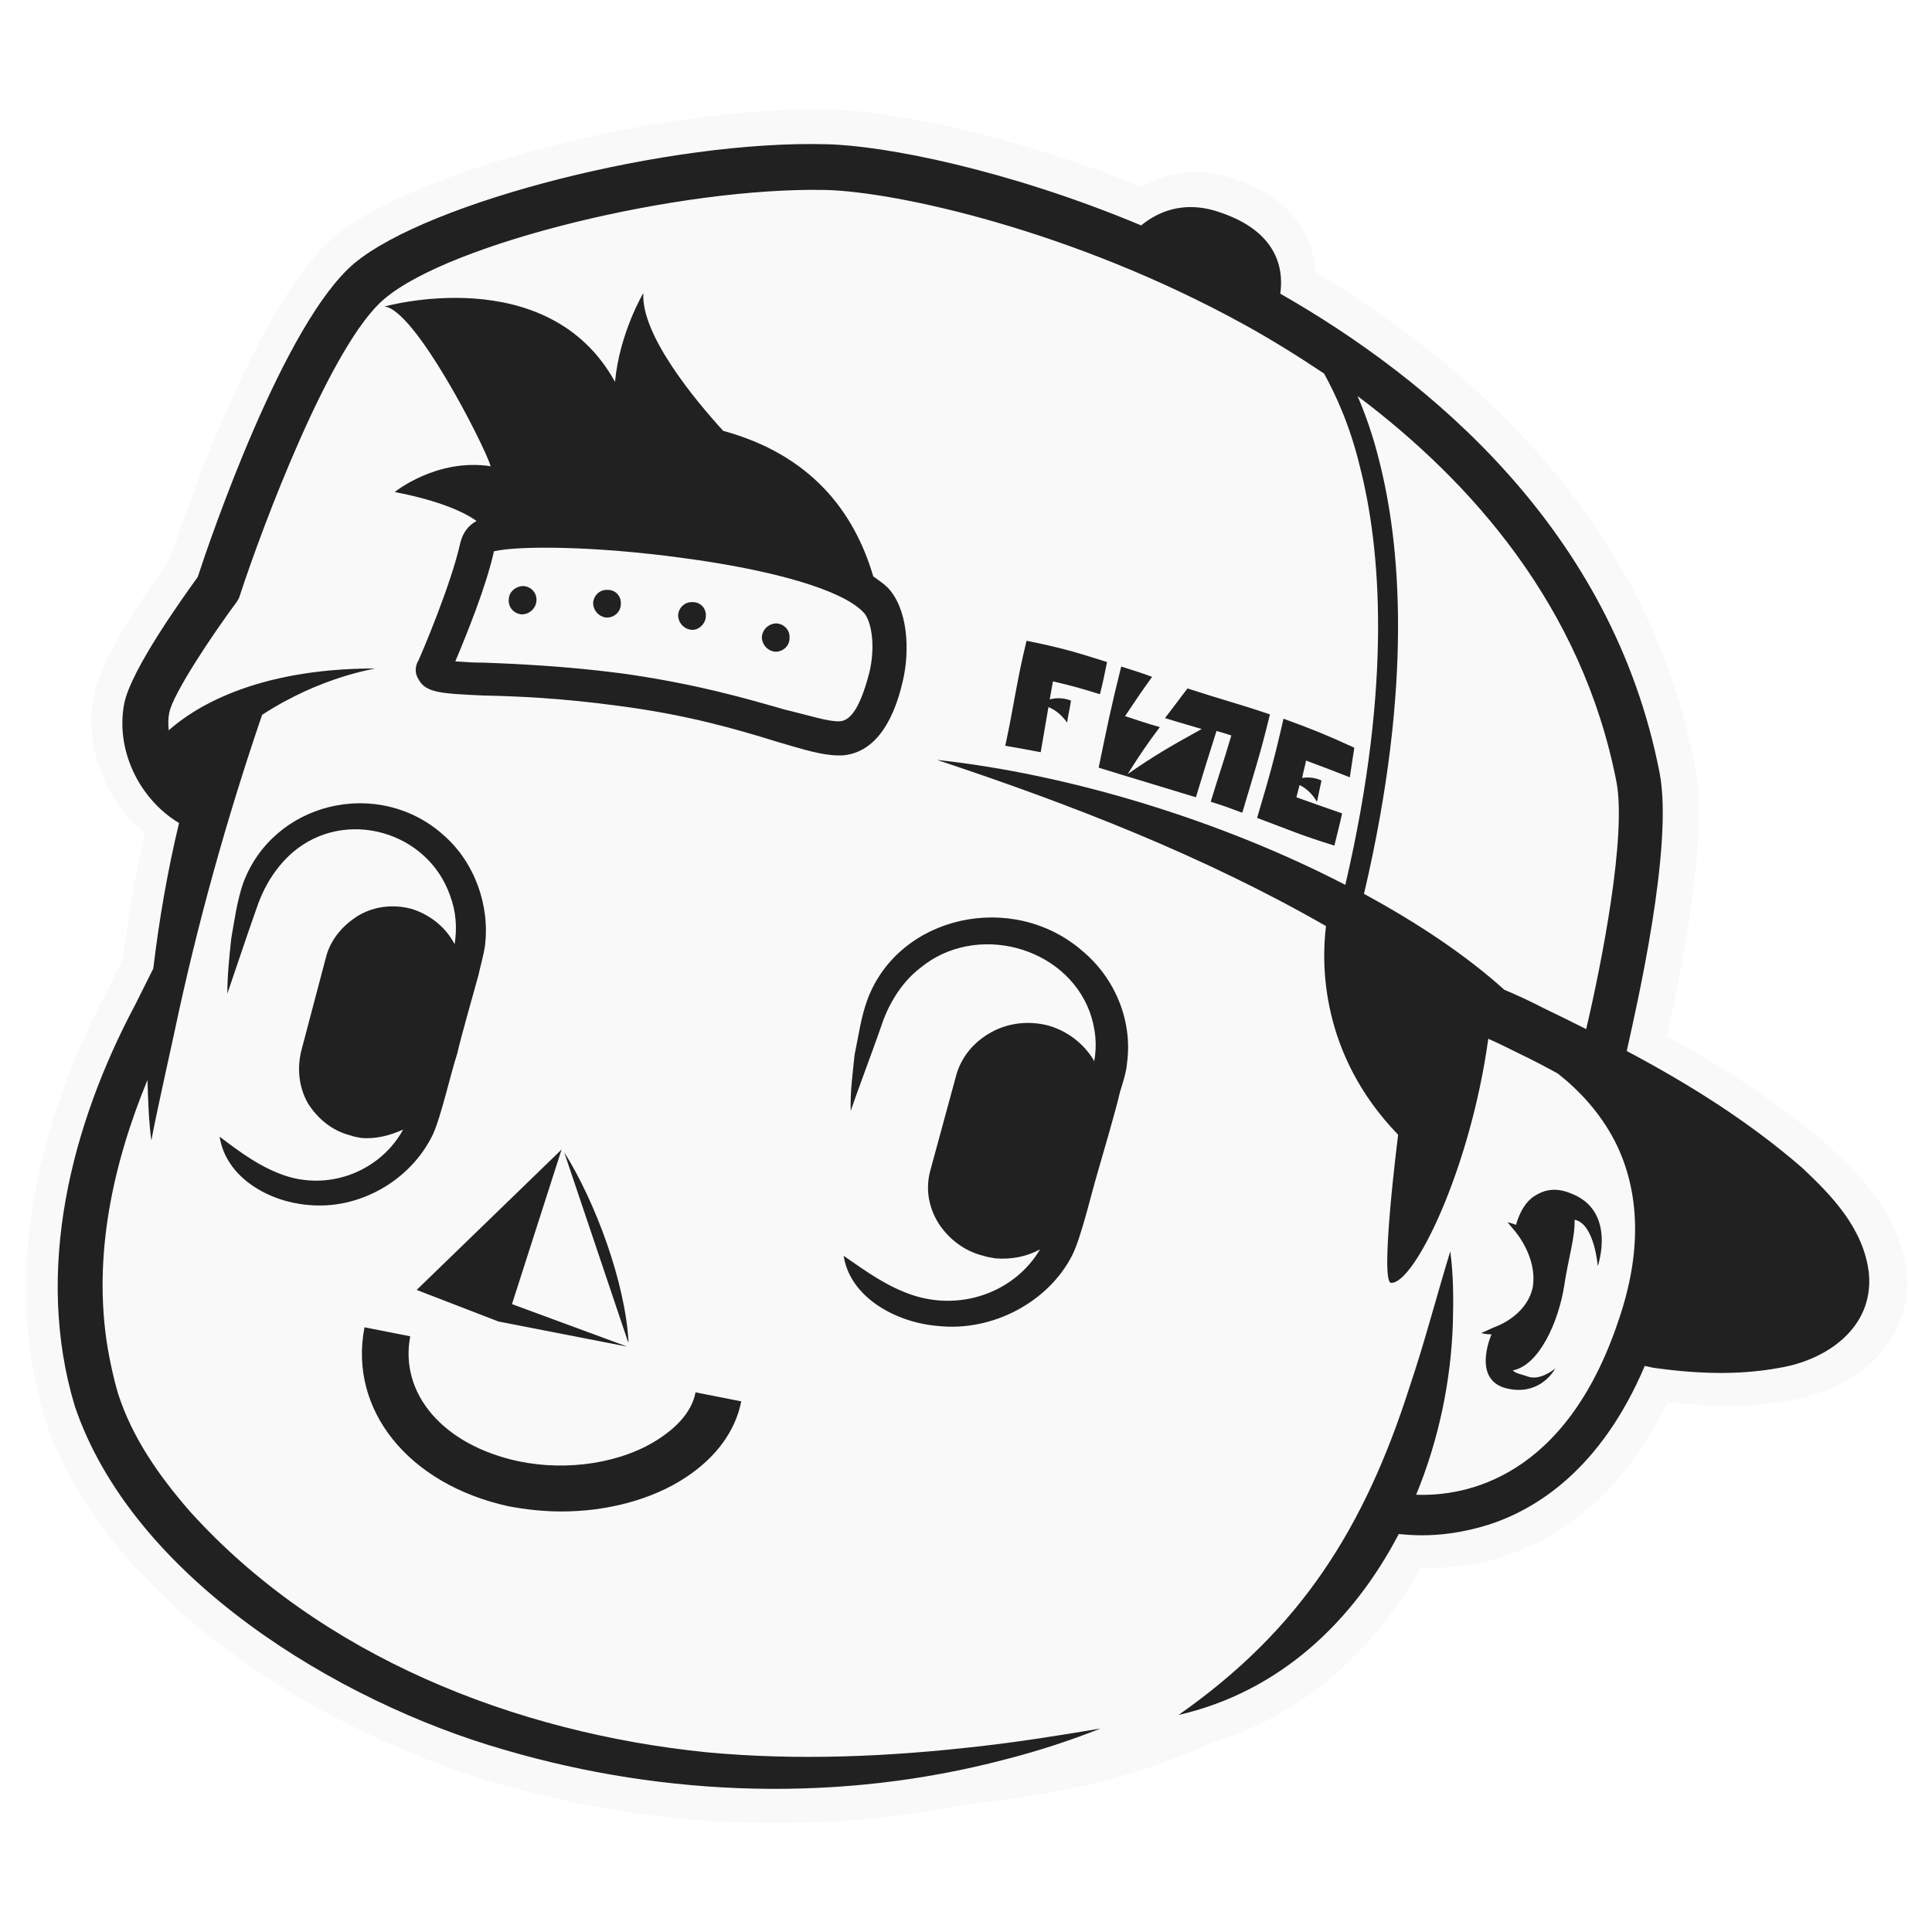
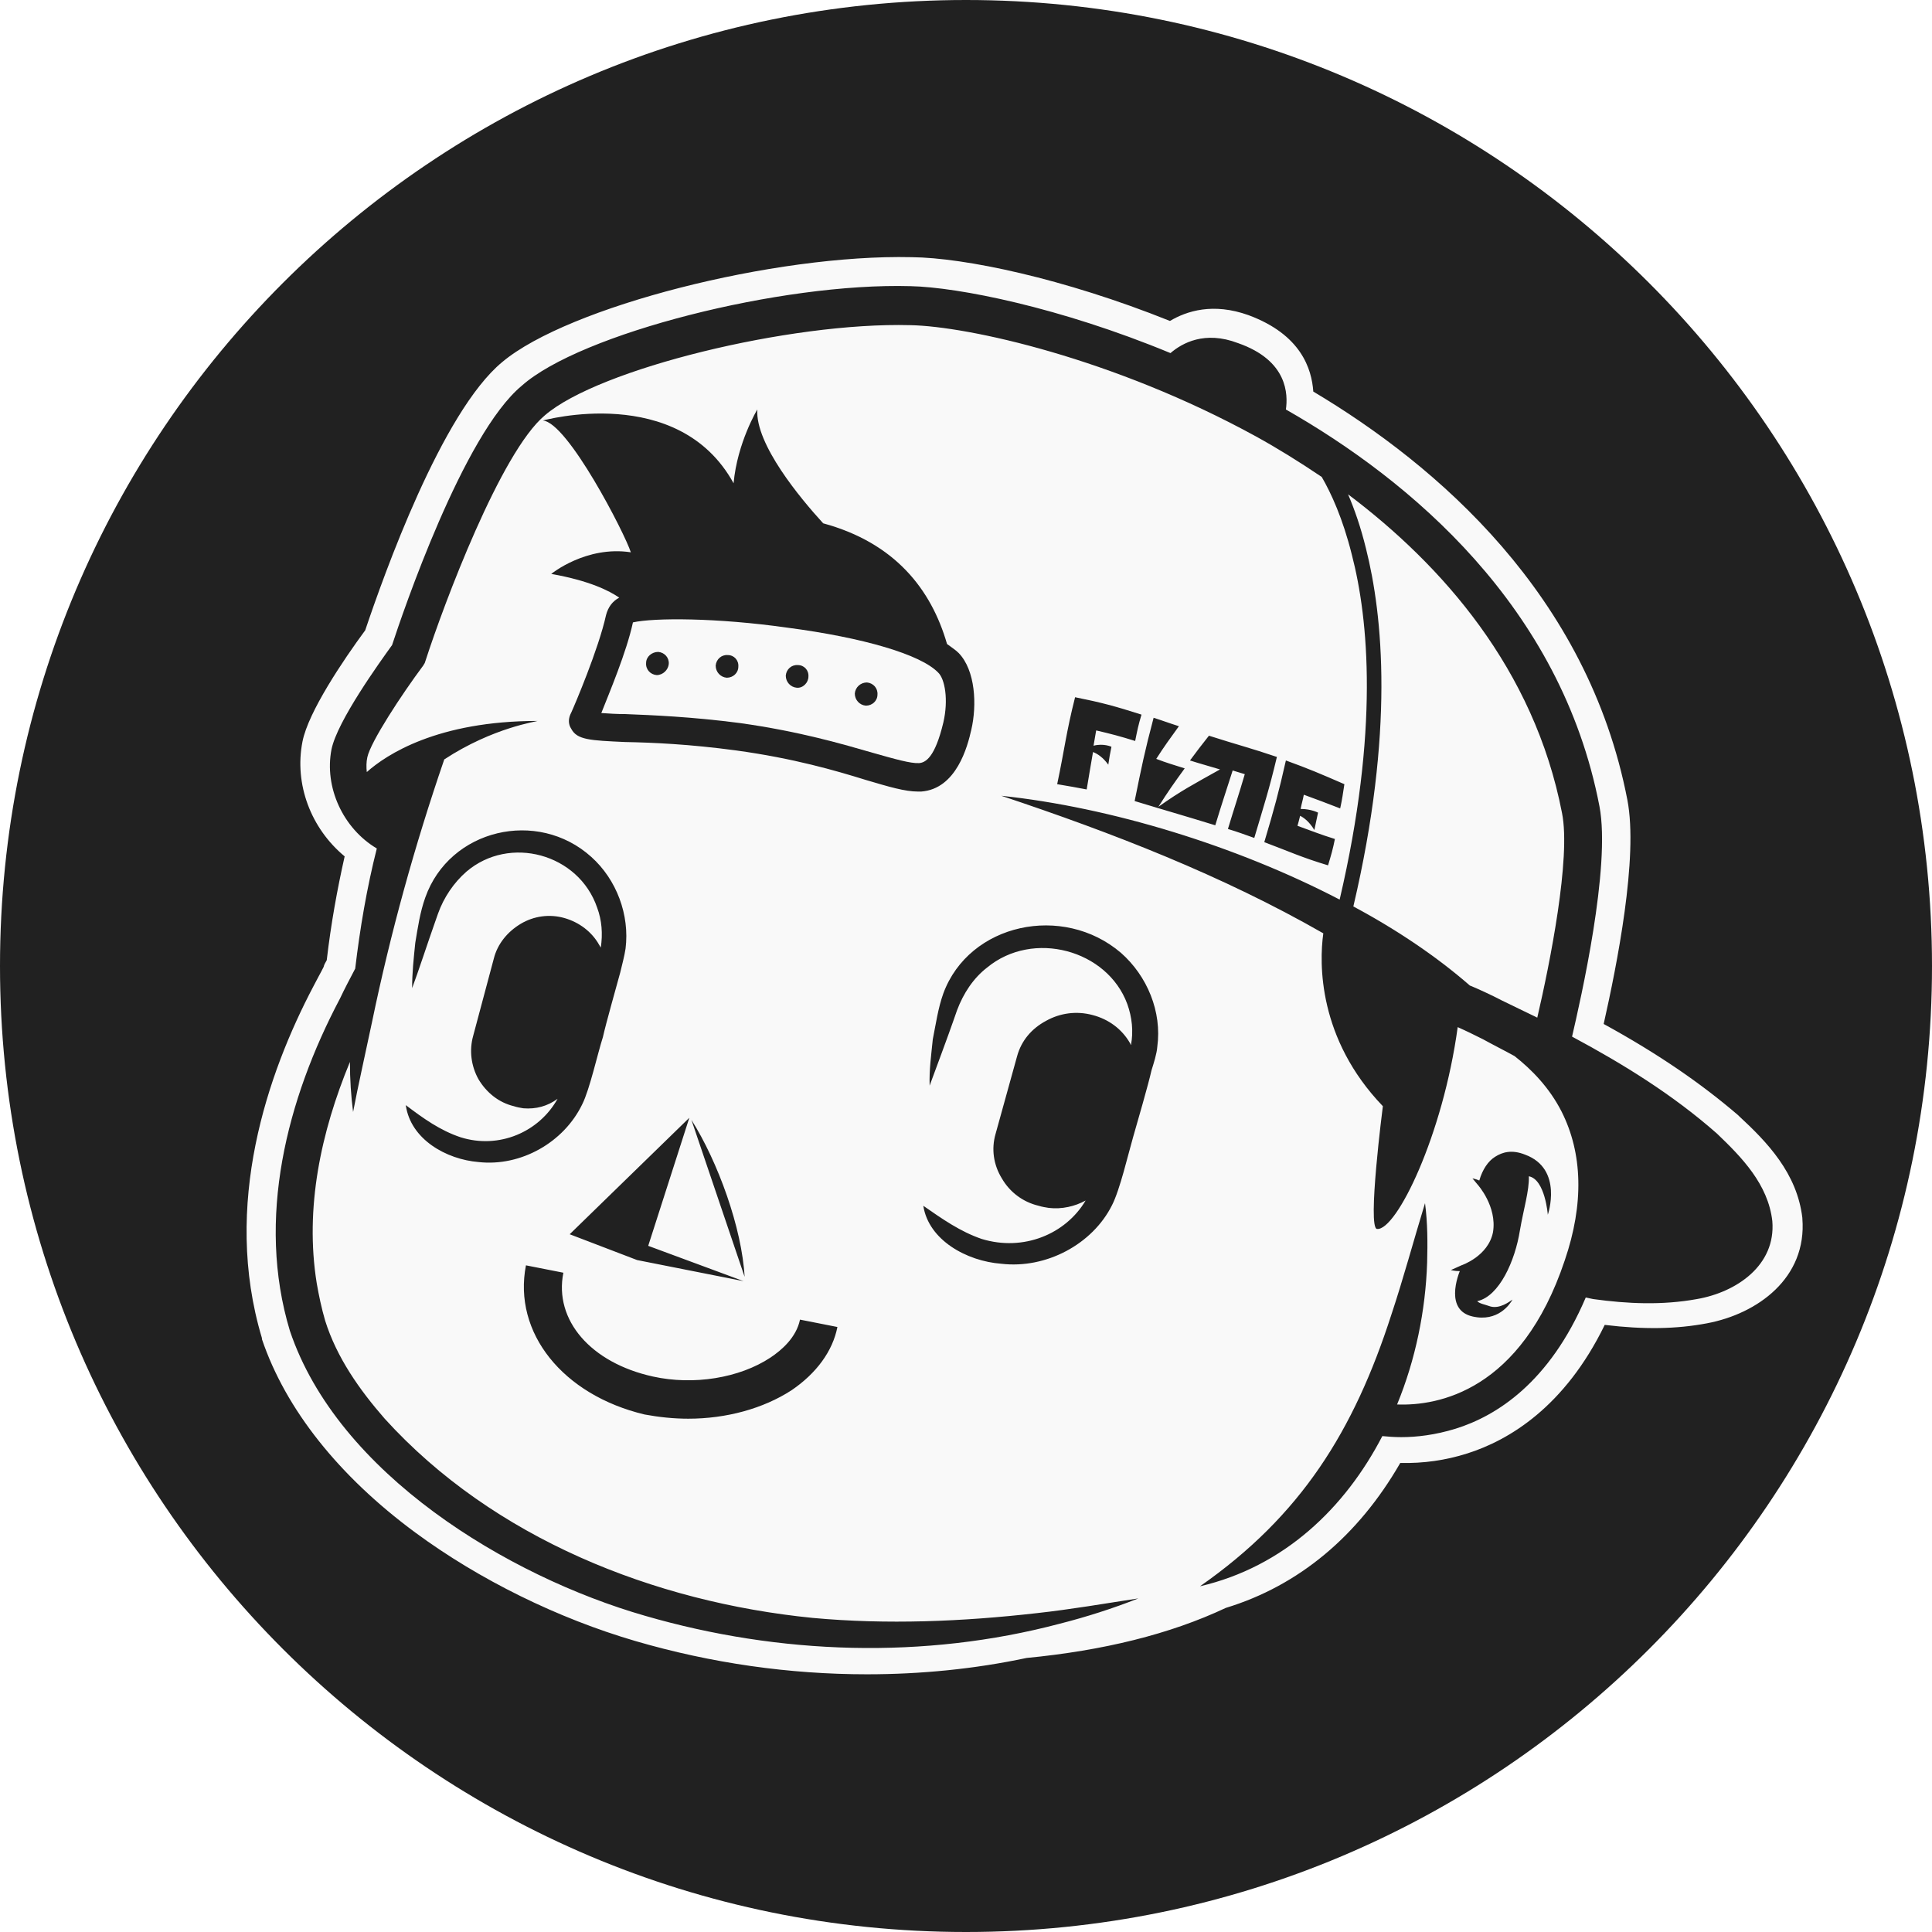
- <svg xmlns="http://www.w3.org/2000/svg" version="1.1" id="a" x="0px" y="0px" viewBox="0 0 300 300" style="enable-background:new 0 0 300 300;" xml:space="preserve">
+ <svg xmlns="http://www.w3.org/2000/svg" version="1.1" id="a" x="0px" y="0px" viewBox="0 0 366.6 366.6" style="enable-background:new 0 0 366.6 366.6;" xml:space="preserve">
  <style type="text/css">
	.st0{fill:#212121;}
	.st1{fill:#F9F9F9;}
</style>
-   <path class="st0" d="M291.6,196.1L291.6,196.1c-0.9-8.4-6.3-14-11.4-18.8l0,0l-0.2-0.2c-6.7-5.8-14.5-11.1-24.5-16.6  c2.4-10.7,6.3-30.3,4.3-40.7c-7.2-37.4-34.6-60.9-57.2-74.4c-0.3-4.1-2.2-10.4-11.8-13.9c-6.4-2.3-11.2-0.8-14.3,1.1  C157.1,24.9,139,21.1,129.4,21c-24.9-0.6-62.5,9-74.5,19.1c-11,9.2-21.6,38.9-24.9,48.8c-4,5.4-10.3,14.9-11.4,20.3  c-1.5,7.7,1.5,15.8,7.6,20.9c-1.3,6-2.5,12.3-3.3,18.9c-0.2,0.4-0.4,0.8-0.6,1.2c-0.6,1.2-1.2,2.3-1.8,3.5  c-8.4,15.8-16.7,39.9-9.4,64.1v0.2c4.3,12.7,14,24.9,27.9,35.2c11.7,8.6,26,15.7,40.1,19.7c13.8,4,28,6,42.1,6  c9.8,0,19.6-1,29.1-2.9c13.9-1.3,26.1-4.4,36.3-9.2c13.3-4,24.1-13.1,31.8-26.4c4.2,0.1,8.3-0.4,12.2-1.7  c7.6-2.4,17.8-8.5,25.1-23.4c7.1,0.9,13.1,0.8,18.6-0.3C283.5,213.5,292.5,206.9,291.6,196.1z" />
-   <path class="st1" d="M210.8,61.5c1.2,2.8,2.4,6.1,3.4,10.2c3.2,12.6,5.3,34.3-2.4,67.1c8.3,4.5,15.8,9.5,21.8,14.9  c1.5,0.6,4.5,2,6,2.8c2.3,1.1,4.5,2.2,6.7,3.3c2.4-10.2,6.3-30,4.7-38.4C245.7,94.2,228.5,74.8,210.8,61.5L210.8,61.5z" />
-   <path class="st1" d="M130.4,112c1.2-0.1,2.9-1,4.6-7.6c1-4.2,0.3-8.2-1-9.4c-3.3-3.4-13.9-6.5-28.3-8.4c-13.3-1.8-25-1.9-29-1  c-1.2,5.5-4.4,13.3-6,17.1c1.3,0.1,2.9,0.2,4.6,0.2c4.9,0.2,12.4,0.5,21.5,1.7c11.3,1.6,19.2,3.9,25.1,5.6  C125.7,111.1,128.7,112.1,130.4,112L130.4,112z M81,95.4c-1.2-0.1-2.1-1.1-2-2.3c0-1.2,1.1-2.1,2.3-2.1c1.2,0.1,2.1,1.1,2,2.3  C83.2,94.5,82.2,95.4,81,95.4z M94.2,95.9c-1.2-0.1-2.1-1.1-2.1-2.3c0.1-1.2,1.1-2.1,2.3-2c1.2,0,2.1,1,2,2.2  C96.4,95,95.4,95.9,94.2,95.9z M107.4,97.8c-1.2-0.1-2.1-1.1-2.1-2.3c0.1-1.2,1.1-2.1,2.3-2c1.2,0,2.1,1,2,2.2  C109.6,96.8,108.5,97.9,107.4,97.8z M118.3,98.9c0.1-1.2,1.1-2.1,2.3-2.1c1.2,0.1,2.1,1.1,2,2.3c0,1.2-1,2.1-2.2,2.1  C119.2,101.1,118.3,100.1,118.3,98.9z" />
-   <path class="st1" d="M284.2,178.2L284,178c-6.9-6-14.9-11.5-25.2-17.1c2.5-11,6.5-31.3,4.4-42c-7.4-38.5-35.7-62.8-58.9-76.6  C204,38,202,31.5,192.1,27.9c-6.6-2.4-11.6-0.8-14.8,1.1c-20-8-38.6-11.8-48.5-12c-25.7-0.6-64.4,9.3-76.8,19.7  C40.6,46.2,29.7,76.8,26.3,87c-4.1,5.6-10.6,15.3-11.7,20.9c-1.6,8,1.6,16.3,7.9,21.5c-1.4,6.1-2.6,12.6-3.4,19.5  c-0.2,0.4-0.5,0.8-0.6,1.3c-0.6,1.2-1.3,2.4-1.8,3.6C8,170.2-0.6,194.9,6.9,220v0.2c4.4,13.1,14.4,25.7,28.8,36.3  c12.1,8.9,26.8,16.1,41.4,20.4c14.2,4.1,28.9,6.2,43.4,6.2c10.1,0,20.2-1,30-3c14.3-1.4,26.9-4.5,37.4-9.4  c13.7-4.1,24.9-13.5,32.7-27.2c4.3,0.1,8.5-0.5,12.6-1.7c7.8-2.5,18.3-8.7,25.8-24.1c7.3,0.9,13.5,0.8,19.2-0.3  c9.5-1.7,18.8-8.5,17.9-19.7v-0.1C295,188.9,289.4,183,284.2,178.2L284.2,178.2z M175,165.1c-0.1,1.4-0.7,3.2-1.1,4.5  c-0.6,2.7-2.7,9.8-3.5,12.6c-0.9,3-2.5,9.9-3.9,12.7c-3.7,7.3-12.4,11.9-20.8,11c-6.5-0.5-13.7-4.4-14.7-10.9  c3.6,2.5,6.9,4.9,11,6.2c7.8,2.4,15.8-0.9,19.5-7.2c-2,1.1-4.4,1.6-6.9,1.4c-0.6-0.1-1.3-0.2-1.9-0.4c-2.9-0.7-5.4-2.6-7-5.1  c-1.6-2.6-2-5.5-1.2-8.3l4-14.7c0.8-2.8,2.7-5.1,5.4-6.6c2.7-1.5,5.8-1.8,8.7-1.1c3,0.8,5.5,2.7,7.1,5.2c0.1,0.1,0.1,0.3,0.2,0.4  c0.5-2.6,0.2-5.2-0.7-7.7c-3.8-10.2-17.7-13.9-26.3-6.8c-2.6,2-4.5,4.9-5.7,8l-0.7,2c-0.9,2.6-3.5,9.5-4.4,12.2  c-0.1-2.9,0.3-5.8,0.6-8.7c0.6-2.9,1-5.9,2-8.6c4.9-13.1,22.5-16.9,33.3-7.6C173.2,151.9,175.9,158.6,175,165.1L175,165.1z   M56.1,176.7c-0.5-0.1-1.2-0.2-1.7-0.4c-2.8-0.7-5.1-2.6-6.6-5c-1.4-2.5-1.7-5.4-1-8.2l3.8-14.4c0.7-2.8,2.6-5,5-6.5  c2.5-1.5,5.4-1.8,8.2-1.1c2.7,0.8,5.1,2.6,6.5,5c0.1,0.2,0.2,0.3,0.3,0.5c0.4-2.6,0.2-5.1-0.7-7.5c-3.5-10.1-16.4-13.7-24.5-6.7  c-2.4,2.1-4.2,4.9-5.3,7.9l-0.7,2c-0.9,2.5-3.2,9.4-4.1,12c0-2.8,0.3-5.7,0.6-8.5c0.5-2.9,0.9-5.8,1.8-8.5  c4.6-12.8,21.1-16.7,31.2-7.6c4.8,4.2,7.2,10.9,6.4,17.2c-0.2,1.4-0.7,3.1-1,4.5c-0.7,2.6-2.7,9.5-3.3,12.2c-1,3-2.5,9.8-3.8,12.6  c-3.5,7.2-11.5,11.7-19.4,10.9c-6-0.5-12.7-4.2-13.7-10.6c3.3,2.5,6.4,4.8,10.3,6.1c7.2,2.3,14.8-1,18.2-7.2  C60.6,176.3,58.4,176.9,56.1,176.7L56.1,176.7z M97.4,209.1l-20-3.9l-12.7-4.9l22.5-21.8l-7.7,24L97.4,209.1z M87.6,178.9  c4.9,7.8,9.5,20.3,10,29.5l-0.1-0.1L87.6,178.9L87.6,178.9z M56.6,206.1l7.1,1.4c-1.7,8.9,5.1,16.9,16.8,19.4  c7.6,1.6,16.2,0.3,22-3.6c2.1-1.4,4.9-3.8,5.5-7.1l7.1,1.4c-0.9,4.6-3.9,8.7-8.6,11.8c-5.3,3.5-12.3,5.3-19.3,5.3  c-2.8,0-5.5-0.3-8.2-0.8C63.4,230.5,54.1,218.9,56.6,206.1L56.6,206.1z M96,109.6c-8.8-1.2-15.8-1.5-20.9-1.6  c-6.5-0.3-9-0.4-10.1-2.5c-0.6-0.9-0.6-2,0-3c0.6-1.3,5.1-11.9,6.5-18.3c0.4-1.5,1.2-2.6,2.5-3.3c-1.8-1.3-5.5-3.1-12.7-4.5  c0,0,6.5-5.3,14.9-4C75.1,68.9,64.4,48,59.7,47.6c0,0,25.4-7.2,35.8,11.7c0.7-7.6,4.4-13.8,4.4-13.8c-0.4,6.5,8.1,16.7,12.4,21.4  c13.5,3.7,20.3,12.4,23.3,22.6c0.8,0.6,1.6,1.1,2.2,1.7c3.2,3.3,3.5,9.8,2.4,14.5c-0.7,3-2.8,11.1-9.4,11.6h-0.6  c-2.5,0-5.4-0.9-9.8-2.2C114.6,113.3,106.8,111,96,109.6L96,109.6z M276.3,212.4c-6.5,1.2-13,0.9-19.5,0c-0.5-0.1-0.9-0.2-1.4-0.3  c-6.8,16-16.8,22.3-24.4,24.7c-3.9,1.2-7.3,1.6-10.2,1.6c-1.4,0-2.6-0.1-3.6-0.2c-7.1,13.6-18.5,24.5-34.2,28.1  c19-13.3,28.9-29.1,35.9-51c2.3-6.8,4.1-13.8,6.3-21c0.5,3.8,0.5,7.4,0.4,11.2c-0.3,9-2.2,18.1-5.7,26.6c7.6,0.3,23.2-2.5,31.4-27  c3.7-10.7,3.4-20.2-0.6-28c-2.3-4.4-5.5-7.8-8.8-10.4c-2-1.1-3.9-2.1-6-3.1c-1.2-0.6-3.2-1.6-4.8-2.3c-2.8,20.3-11.5,38.1-15.1,37.9  c-1.8-0.1,1.1-23,1.1-23c-12.2-12.6-11.9-26.8-11.2-32.4c-19-10.9-39.6-18.9-60.4-25.8c20.5,2.2,44.1,9.4,63.4,19.4  c7.4-31.7,5.4-52.6,2.3-64.8c-1.6-6.7-3.9-11.5-5.6-14.6c-4.2-2.8-8.4-5.4-12.4-7.6c-26.7-14.7-54-20.6-64.9-20.9  c-22.6-0.5-58.4,8.2-68.6,16.9c-8.3,6.9-19,35.5-22.4,45.9l-0.2,0.6l-0.3,0.5c-4,5.4-9.9,14.3-10.5,17.2c-0.2,0.9-0.2,1.8-0.1,2.8  c3.7-3.3,13.2-9.6,32-9.6c0,0.1-8.3,1.2-17.5,7.2c-5.5,16.1-10.1,32.6-13.6,49.2c-0.9,4.2-2.8,12.6-3.6,16.9c-0.4-3-0.5-6.1-0.6-9.4  c-5.4,13.1-8.5,27.4-6.2,41.5c0.4,2.3,0.9,4.7,1.6,7.1c2.2,6.9,6.4,12.9,11.2,18.4c20.3,22.5,50.5,34.4,80.3,37.4  c13.9,1.3,28,0.7,42-0.9c6.3-0.7,12.6-1.7,19.1-2.8c-4.8,1.9-9.7,3.5-14.8,4.8c-25.4,6.7-52.6,5.9-77.8-1.5  c-25.8-7.4-57.7-26.7-66.7-53.4c-6.3-21-0.6-43.5,9.4-62.3c0.9-1.8,1.9-3.8,2.8-5.6c0.9-7.5,2.2-15.1,4-22.6  c-6.3-3.8-9.9-11.5-8.5-18.6c1.1-5.3,9.1-16.4,11.4-19.6c2-6.1,13.4-39.5,24.3-48.7c11.5-9.6,49.1-19.2,73.4-18.5  c8.9,0.2,28,3.9,48.8,12.6c2.2-1.8,6.4-4.2,12.6-1.9c9.4,3.3,9.4,9.7,9,12.5c23.3,13.3,51.6,36.8,58.9,74.4  c2.2,11.4-3.6,36.4-5.1,43.2c9.6,5.1,18.9,10.9,27.2,18.1c4.7,4.4,9.6,9.5,10.4,16.4C291,206.2,283.6,211.2,276.3,212.4L276.3,212.4  z M235.1,191l-1-1.2c0,0,0.6,0.1,1.3,0.4c0.6-2.1,1.6-3.7,2.9-4.5c1.4-0.9,3.2-1.4,5.6-0.4c7.2,2.7,4.2,11.3,4.2,11.3  s-0.5-6.6-3.6-7.2c0.1,2.7-1,6.1-1.6,10.2c-0.9,5.7-3.9,12.4-8,13.2c0.5,0.5,1.4,0.6,2.5,1c1.7,0.5,3.6-0.9,4.1-1.3  c-0.5,0.9-2.8,4.2-7.5,3.1c-2.6-0.6-3.3-2.5-3.3-4.3c0-2.1,0.9-4.1,0.9-4.1c-0.9,0-1.6-0.2-1.6-0.2l2-0.9c0,0,5-1.6,6-6.2  C238.8,195.1,235.1,191,235.1,191L235.1,191z M180.1,112.9c-2.1,2.8-3.1,4.3-5,7.3c4.2-2.9,6.6-4.3,11.5-7c-2.3-0.7-3.5-1-5.7-1.7  c1.4-1.8,2.1-2.8,3.5-4.6c5.2,1.7,8,2.4,12.7,4l0.1,0c-1.5,6.2-2.4,8.9-4.3,15.3c-1.9-0.7-2.9-1.1-4.9-1.7c1.3-4.3,2-6.2,3.2-10.3  c-0.9-0.3-1.3-0.4-2.3-0.7c-1.3,4.1-1.9,6-3.2,10.3c-6.5-2-9.3-2.8-15.1-4.6c1.3-6.3,1.9-9.3,3.5-15.7c1.9,0.6,2.9,0.9,4.8,1.6  c-1.8,2.5-2.6,3.7-4.2,6.1C176.9,111.9,177.9,112.3,180.1,112.9L180.1,112.9z M205.2,121.2c-0.3,1.3-0.4,2-0.7,3.3  c-0.9-1.5-1.9-2.2-2.7-2.6c-0.2,0.8-0.3,1.1-0.5,1.9c2.8,1,4.2,1.5,7.1,2.5c-0.4,1.9-0.7,2.9-1.2,5c-4.9-1.5-7.2-2.5-12-4.3  c1.9-6.4,2.7-9.2,4.1-15.4c4.4,1.6,6.4,2.4,11,4.5c-0.3,1.8-0.4,2.7-0.7,4.6c-2.8-1.1-4.1-1.6-6.8-2.6c-0.2,1.1-0.4,1.6-0.6,2.7  C203.9,120.5,205.2,121.2,205.2,121.2L205.2,121.2z M170.8,107.8c-2.9-0.9-4.3-1.3-7.3-2c-0.2,1.1-0.3,1.7-0.5,2.8  c1.9-0.5,3.3,0.2,3.3,0.2c-0.2,1.4-0.4,2-0.6,3.4c-1-1.4-2.1-2.1-2.9-2.4c-0.5,2.8-0.7,4.2-1.2,7c-2.1-0.4-3.2-0.6-5.5-1  c1.4-6.5,1.7-9.7,3.3-16.3c5,1,7.5,1.7,12.5,3.3C171.5,104.8,171.3,105.8,170.8,107.8L170.8,107.8z" />
+   <circle class="st0" cx="183.3" cy="183.3" r="183.3" />
+   <g>
+     <g>
+       <g>
+         <path class="st1" d="M255.8,93.8c1.2,2.8,2.4,6.2,3.4,10.3c3.2,12.7,5.4,34.7-2.4,67.9c8.4,4.5,15.9,9.6,22.1,15     c1.5,0.6,4.5,2,6,2.8c2.3,1.1,4.5,2.2,6.8,3.3c2.4-10.3,6.4-30.3,4.7-38.8C291.1,126.9,273.6,107.2,255.8,93.8z" />
+         <path class="st1" d="M174.4,144.8c1.2-0.1,3-1,4.6-7.7c1-4.3,0.3-8.3-1-9.5c-3.3-3.4-14.1-6.6-28.6-8.5     c-13.4-1.9-25.3-1.9-29.3-1c-1.2,5.6-4.5,13.4-6,17.2c1.3,0.1,3,0.2,4.6,0.2c5,0.2,12.5,0.5,21.7,1.7c11.4,1.6,19.5,4,25.4,5.7     C169.7,144,172.8,144.9,174.4,144.8z M124.6,128.1c-1.2-0.1-2.1-1.1-2-2.3c0-1.2,1.1-2.1,2.3-2.1c1.2,0.1,2.1,1.1,2,2.3     C126.8,127.1,125.8,128.1,124.6,128.1z M137.9,128.6c-1.2-0.1-2.1-1.1-2.1-2.3c0.1-1.2,1.1-2.1,2.3-2c1.2,0,2.1,1,2,2.2     C140.1,127.7,139.1,128.6,137.9,128.6z M151.2,130.5c-1.2-0.1-2.1-1.1-2.1-2.3c0.1-1.2,1.1-2.1,2.3-2c1.2,0,2.1,1,2,2.2     C153.4,129.5,152.4,130.6,151.2,130.5z M162.2,131.6c0.1-1.2,1.1-2.1,2.3-2.1c1.2,0.1,2.1,1.1,2,2.3c0,1.2-1,2.1-2.2,2.1     C163.1,133.8,162.2,132.8,162.2,131.6z" />
+         <path class="st1" d="M330,211.8c-0.1-0.1-0.1-0.1-0.2-0.2c-7-6-15.1-11.6-25.5-17.3c2.5-11.1,6.6-31.6,4.5-42.5     c-7.5-38.9-36.1-63.5-59.6-77.5c-0.3-4.3-2.3-10.8-12.3-14.5c-6.7-2.4-11.7-0.8-14.9,1.1c-20.2-8.1-39-12-49-12.1     c-26-0.6-65.2,9.4-77.7,19.9c-11.5,9.5-22.5,40.5-26,50.9c-4.2,5.7-10.8,15.5-11.9,21.1c-1.6,8.1,1.6,16.5,8,21.8     c-1.4,6.2-2.6,12.8-3.4,19.7c-0.2,0.4-0.5,0.8-0.6,1.3c-0.6,1.2-1.3,2.4-1.9,3.6c-8.7,16.5-17.4,41.5-9.8,66.8c0,0.1,0,0.1,0,0.2     c4.5,13.3,14.6,26,29.1,36.7c12.2,9,27.1,16.3,41.8,20.6c14.4,4.2,29.2,6.3,43.9,6.3c10.2,0,20.4-1,30.3-3.1     c14.5-1.4,27.2-4.5,37.8-9.5c13.8-4.2,25.1-13.6,33.1-27.5c4.4,0.1,8.6-0.5,12.7-1.8c7.9-2.5,18.5-8.8,26.1-24.4     c7.4,0.9,13.6,0.8,19.4-0.3c9.6-1.8,19-8.6,18.1-19.9v-0.1C341,222.6,335.3,216.7,330,211.8z M219.6,198.6     c-0.1,1.4-0.7,3.2-1.1,4.5c-0.6,2.7-2.7,9.9-3.5,12.7c-0.9,3.1-2.5,10-4,12.9c-3.7,7.4-12.5,12.1-21,11.1     c-6.6-0.5-13.8-4.5-14.8-11c3.6,2.5,7,4.9,11.1,6.3c7.9,2.4,15.9-0.9,19.7-7.3c-2,1.1-4.5,1.7-7,1.4c-0.6-0.1-1.3-0.2-1.9-0.4     c-3-0.7-5.5-2.6-7-5.2c-1.6-2.6-2-5.6-1.2-8.4l4.1-14.8c0.8-2.9,2.7-5.2,5.5-6.7c2.7-1.5,5.8-1.9,8.8-1.1     c3.1,0.8,5.6,2.7,7.1,5.3c0.1,0.1,0.1,0.3,0.2,0.4c0.5-2.6,0.2-5.3-0.7-7.8c-3.8-10.3-17.9-14.1-26.6-6.9c-2.6,2-4.5,4.9-5.7,8.1     l-0.7,2c-0.9,2.6-3.5,9.6-4.5,12.3c-0.1-3,0.3-5.8,0.6-8.8c0.6-3,1-5.9,2-8.7c4.9-13.3,22.7-17.1,33.7-7.7     C217.7,185.2,220.5,192,219.6,198.6z M99.3,210.3c-0.6-0.1-1.2-0.2-1.8-0.4c-2.9-0.7-5.2-2.6-6.7-5.1c-1.4-2.5-1.8-5.5-1-8.3     l3.9-14.6c0.7-2.8,2.6-5.1,5.1-6.6s5.5-1.9,8.3-1.1c2.8,0.8,5.2,2.6,6.6,5.1c0.1,0.2,0.2,0.3,0.3,0.5c0.4-2.6,0.2-5.2-0.7-7.6     c-3.5-10.2-16.6-13.8-24.8-6.8c-2.4,2.1-4.3,4.9-5.4,8l-0.7,2c-0.9,2.5-3.2,9.5-4.2,12.1c0-2.9,0.3-5.7,0.6-8.6     c0.5-3,0.9-5.8,1.9-8.6c4.6-13,21.3-16.9,31.5-7.7c4.8,4.3,7.3,11,6.5,17.4c-0.2,1.4-0.7,3.2-1,4.5c-0.7,2.6-2.7,9.6-3.3,12.3     c-1,3.1-2.5,9.9-3.9,12.7c-3.5,7.3-11.7,11.9-19.7,11c-6.1-0.5-12.9-4.3-13.8-10.8c3.3,2.5,6.5,4.8,10.4,6.1     c7.3,2.3,14.9-1,18.4-7.3C103.9,209.9,101.7,210.5,99.3,210.3z M141.1,243.1l-20.2-4l-12.8-4.9l22.7-22.1l-7.8,24.3L141.1,243.1z      M131.2,212.5c5,7.9,9.6,20.5,10.1,29.9v-0.1L131.2,212.5z M99.8,240.1l7.1,1.4c-1.8,9,5.2,17.1,17,19.7     c7.7,1.7,16.4,0.3,22.3-3.6c2.1-1.4,4.9-3.8,5.6-7.2l7.1,1.4c-0.9,4.6-4,8.8-8.7,12c-5.4,3.5-12.4,5.4-19.6,5.4     c-2.8,0-5.6-0.3-8.3-0.8C106.8,264.7,97.3,252.9,99.8,240.1z M139.7,142.4c-8.9-1.2-15.9-1.5-21.1-1.6c-6.6-0.3-9.1-0.4-10.2-2.5     c-0.6-0.9-0.6-2,0-3.1c0.6-1.3,5.2-12.1,6.6-18.5c0.4-1.5,1.2-2.6,2.5-3.3c-1.9-1.3-5.6-3.2-12.9-4.5c0,0,6.6-5.4,15.1-4.1     c-1.1-3.5-12-24.7-16.7-25c0,0,25.7-7.2,36.2,11.9c0.7-7.7,4.5-14,4.5-14c-0.4,6.6,8.2,16.9,12.5,21.6     c13.6,3.7,20.5,12.5,23.5,22.9c0.8,0.6,1.6,1.1,2.2,1.7c3.2,3.3,3.5,9.9,2.4,14.6c-0.7,3.1-2.8,11.2-9.5,11.7c-0.2,0-0.4,0-0.6,0     c-2.5,0-5.5-0.9-9.9-2.2C158.5,146.2,150.6,143.9,139.7,142.4z M322,246.5c-6.6,1.2-13.2,0.9-19.7,0c-0.5-0.1-0.9-0.2-1.4-0.3     c-6.9,16.2-17,22.5-24.7,24.9c-3.9,1.2-7.4,1.6-10.3,1.6c-1.4,0-2.6-0.1-3.6-0.2c-7.1,13.7-18.7,24.8-34.6,28.5     c19.2-13.4,29.2-29.5,36.3-51.5c2.3-6.9,4.2-14,6.4-21.2c0.5,3.8,0.5,7.5,0.4,11.3c-0.3,9.1-2.2,18.4-5.7,26.9     c7.7,0.3,23.5-2.5,31.8-27.3c3.7-10.8,3.4-20.4-0.6-28.3c-2.3-4.5-5.6-7.9-8.9-10.5c-2-1.1-4-2.1-6-3.2c-1.2-0.6-3.2-1.6-4.8-2.3     c-2.8,20.5-11.6,38.6-15.3,38.3c-1.9-0.1,1.1-23.3,1.1-23.3c-12.3-12.8-12.1-27.1-11.3-32.8C231.9,166.1,211,158,190,151     c20.8,2.2,44.6,9.5,64.2,19.7c7.5-32.1,5.5-53.2,2.3-65.5c-1.7-6.8-3.9-11.6-5.7-14.7c-4.3-2.9-8.5-5.5-12.5-7.7     c-27-14.8-54.6-20.9-65.6-21.1c-22.8-0.6-59.1,8.3-69.3,17.1c-8.4,7-19.2,35.9-22.6,46.4l-0.2,0.6l-0.3,0.5     c-4.1,5.5-10,14.5-10.6,17.4c-0.2,0.9-0.2,1.9-0.1,2.8c3.7-3.3,13.4-9.7,32.4-9.7c0,0.1-8.4,1.2-17.7,7.3     c-5.6,16.3-10.2,32.9-13.7,49.8c-0.9,4.3-2.8,12.8-3.6,17.1c-0.4-3.1-0.6-6.2-0.6-9.5c-5.5,13.3-8.6,27.7-6.3,42     c0.4,2.3,0.9,4.7,1.6,7.1c2.2,7,6.5,13.1,11.3,18.6c20.6,22.7,51.1,34.8,81.2,37.8c14.1,1.3,28.4,0.7,42.5-0.9     c6.4-0.7,12.8-1.8,19.3-2.8c-4.8,1.9-9.8,3.5-14.9,4.8c-25.7,6.8-53.2,5.9-78.7-1.5c-26.1-7.5-58.3-27-67.4-54.1     c-6.4-21.2-0.6-43.9,9.5-63c0.9-1.9,1.9-3.8,2.9-5.7c0.9-7.6,2.2-15.3,4.1-22.8c-6.4-3.8-10-11.6-8.6-18.8     c1.1-5.4,9.2-16.6,11.5-19.8c2-6.1,13.5-40,24.6-49.2c11.1-9.9,49.2-19.6,73.8-18.9c9,0.2,28.3,4,49.3,12.7     c2.2-1.9,6.5-4.3,12.8-1.9c9.5,3.3,9.5,9.8,9.1,12.6c23.5,13.4,52.2,37.3,59.5,75.3c2.2,11.5-3.6,36.8-5.2,43.7     c9.7,5.2,19.1,11,27.5,18.4c4.7,4.5,9.7,9.6,10.5,16.6C337,240.1,329.5,245.2,322,246.5z M280.4,224.8l-1-1.2     c0,0,0.6,0.1,1.3,0.4c0.6-2.1,1.7-3.7,3-4.5c1.4-0.9,3.2-1.4,5.7-0.4c7.3,2.7,4.3,11.4,4.3,11.4s-0.5-6.7-3.6-7.3     c0.1,2.7-1,6.2-1.7,10.3c-0.9,5.7-3.9,12.5-8.1,13.4c0.5,0.5,1.4,0.6,2.5,1c1.8,0.5,3.6-0.9,4.2-1.3c-0.5,0.9-2.8,4.3-7.6,3.2     c-2.6-0.6-3.3-2.5-3.3-4.4c0-2.1,0.9-4.2,0.9-4.2c-0.9,0-1.7-0.2-1.7-0.2l2-0.9c0,0,5.1-1.7,6-6.3     C284.1,228.9,280.4,224.8,280.4,224.8z M224.8,145.8c-2.1,2.9-3.1,4.3-5,7.3c4.2-3,6.7-4.3,11.7-7.1c-2.3-0.7-3.5-1-5.7-1.7     c1.4-1.9,2.1-2.8,3.6-4.7c5.3,1.7,8.1,2.4,12.8,4h0.1c-1.5,6.3-2.4,9-4.3,15.4c-2-0.7-3-1.1-5-1.7c1.3-4.3,2-6.3,3.2-10.4     c-0.9-0.3-1.4-0.4-2.3-0.7c-1.3,4.1-2,6.1-3.3,10.4c-6.5-2-9.4-2.8-15.3-4.6c1.3-6.4,1.9-9.4,3.6-15.8c1.9,0.6,2.9,1,4.8,1.6     c-1.8,2.5-2.7,3.7-4.3,6.2C221.5,144.8,222.6,145.1,224.8,145.8z M250.1,154.2c-0.3,1.3-0.4,2-0.7,3.3c-0.9-1.5-1.9-2.3-2.7-2.7     c-0.2,0.8-0.3,1.2-0.5,1.9c2.8,1,4.2,1.6,7.1,2.5c-0.4,2-0.7,3-1.3,5c-5-1.5-7.3-2.6-12.1-4.4c1.9-6.4,2.7-9.3,4.1-15.5     c4.4,1.6,6.5,2.5,11.1,4.5c-0.3,1.9-0.4,2.8-0.8,4.6c-2.8-1.1-4.2-1.6-6.9-2.6c-0.2,1.1-0.4,1.6-0.6,2.7     C248.8,153.5,250.1,154.2,250.1,154.2z M215.4,140.6c-2.9-0.9-4.4-1.3-7.4-2c-0.2,1.2-0.3,1.7-0.5,2.9c1.9-0.5,3.4,0.2,3.4,0.2     c-0.3,1.4-0.4,2.1-0.6,3.4c-1-1.4-2.1-2.1-2.9-2.4c-0.5,2.8-0.7,4.2-1.2,7.1c-2.1-0.4-3.2-0.6-5.6-1c1.4-6.6,1.7-9.8,3.4-16.5     c5,1,7.6,1.7,12.6,3.3C216,137.6,215.8,138.6,215.4,140.6z" />
+       </g>
+     </g>
+   </g>
</svg>
